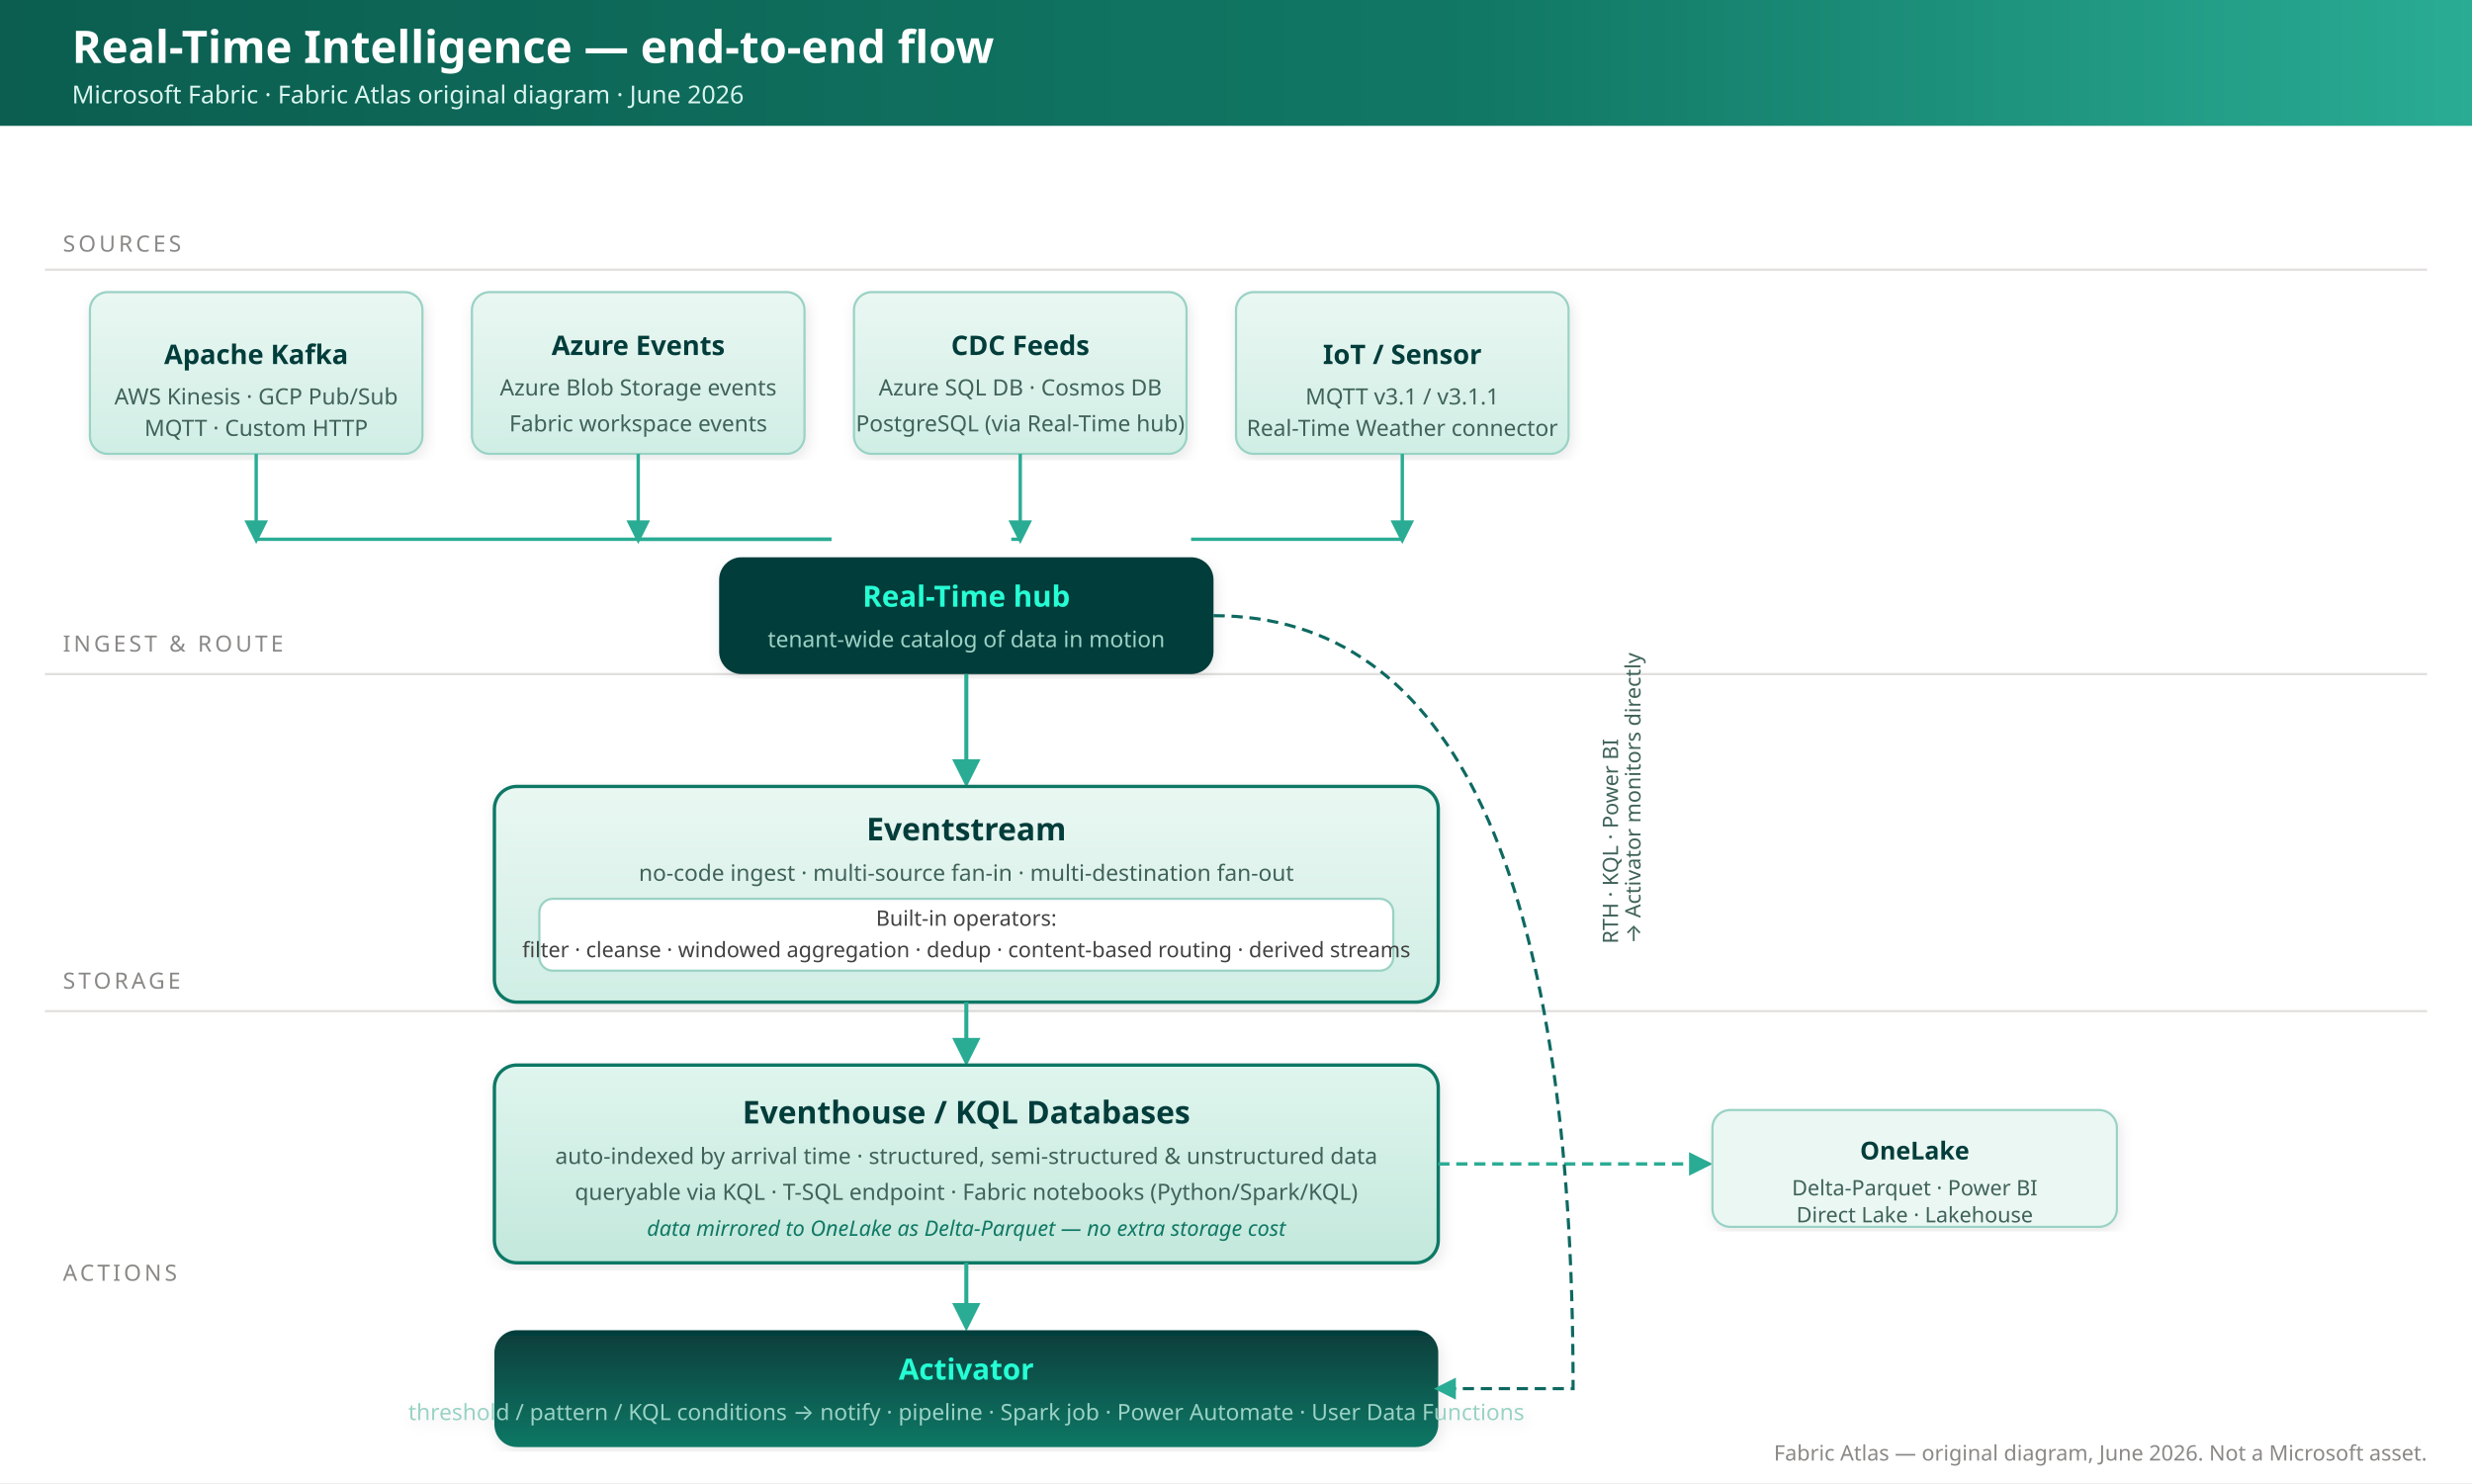
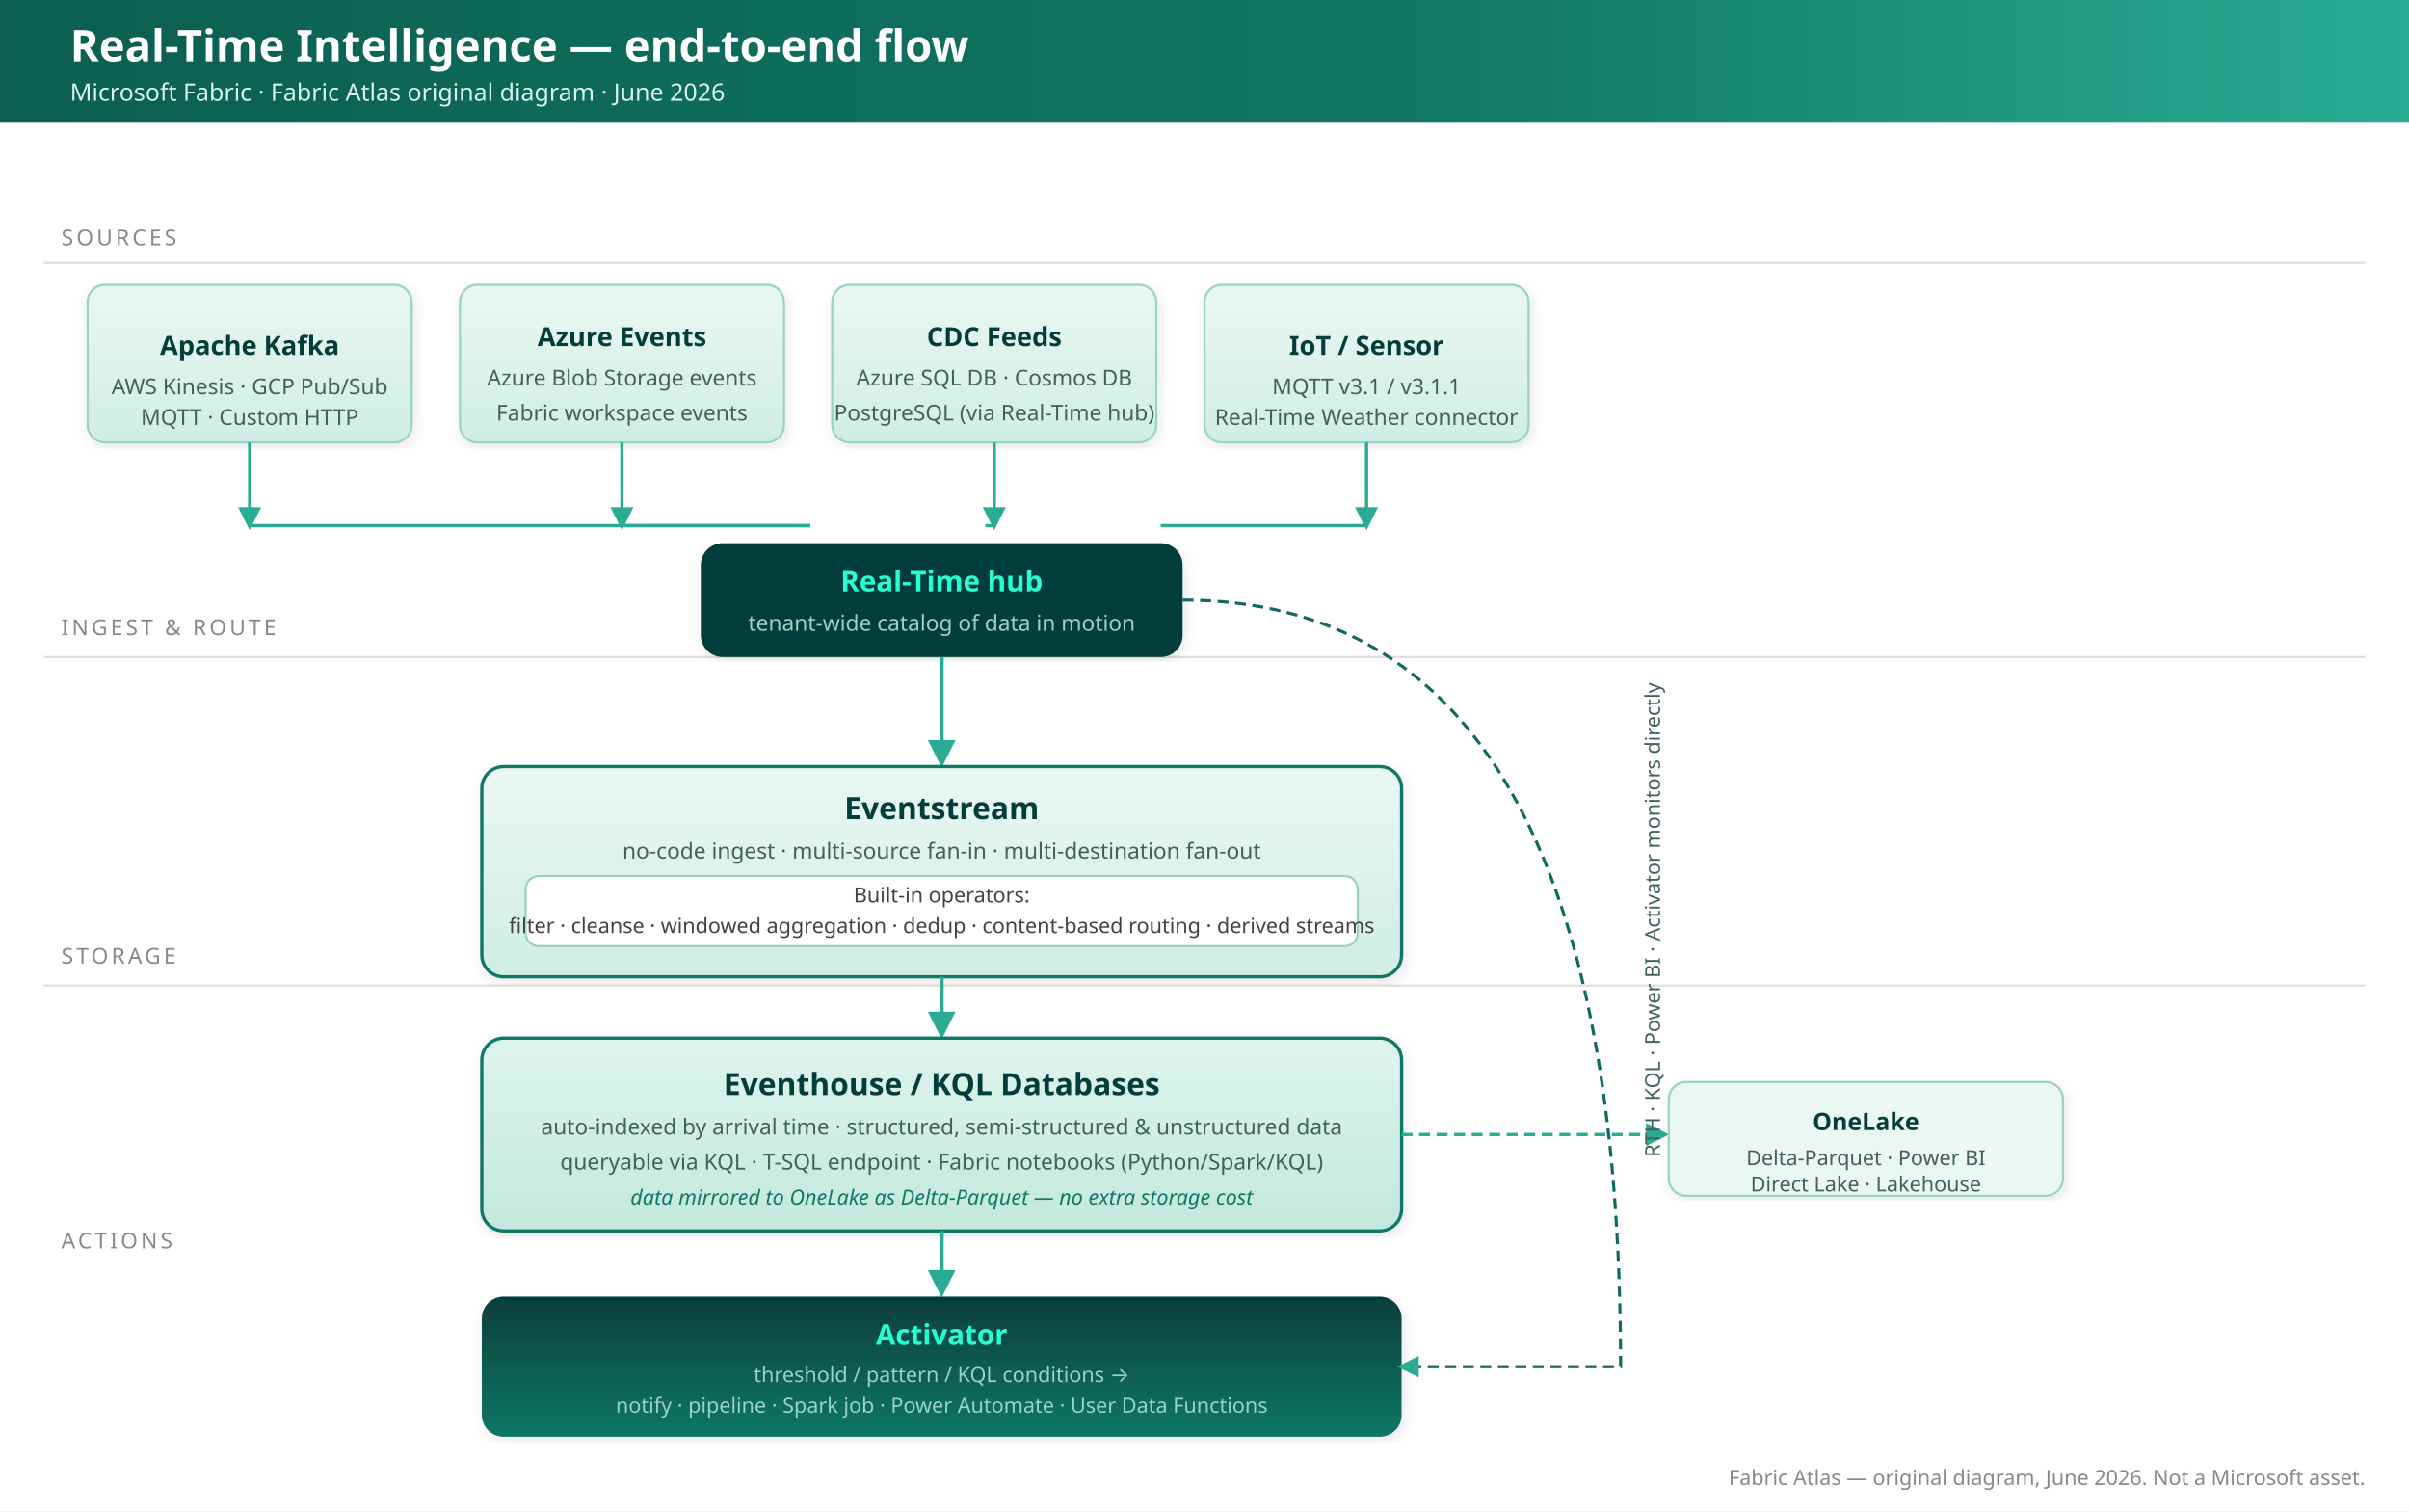
- <svg xmlns="http://www.w3.org/2000/svg" viewBox="0 0 1100 660" font-family="Segoe UI, -apple-system, sans-serif">
+ <svg xmlns="http://www.w3.org/2000/svg" viewBox="0 0 1100 690" font-family="Segoe UI, -apple-system, sans-serif">
  <defs>
    <linearGradient id="hdr" x1="0" y1="0" x2="1" y2="0">
      <stop offset="0" stop-color="#0B5E50" />
      <stop offset="0.6" stop-color="#117865" />
      <stop offset="1" stop-color="#2AAC94" />
    </linearGradient>
    <linearGradient id="eventBg" x1="0" y1="0" x2="0" y2="1">
      <stop offset="0" stop-color="#EAF7F2" />
      <stop offset="1" stop-color="#D0EEE5" />
    </linearGradient>
    <linearGradient id="ehBg" x1="0" y1="0" x2="0" y2="1">
      <stop offset="0" stop-color="#DFF5EE" />
      <stop offset="1" stop-color="#C3E8DC" />
    </linearGradient>
    <linearGradient id="actBg" x1="0" y1="0" x2="0" y2="1">
      <stop offset="0" stop-color="#063D3B" />
      <stop offset="1" stop-color="#117865" />
    </linearGradient>
    <marker id="arr" viewBox="0 0 10 10" refX="8" refY="5" markerWidth="7" markerHeight="7" orient="auto-start-reverse">
      <path d="M0 0 L10 5 L0 10 z" fill="#2AAC94" />
    </marker>
    <marker id="arrDark" viewBox="0 0 10 10" refX="8" refY="5" markerWidth="7" markerHeight="7" orient="auto-start-reverse">
      <path d="M0 0 L10 5 L0 10 z" fill="#063D3B" />
    </marker>
    <filter id="shadow" x="-4%" y="-4%" width="108%" height="108%">
      <feDropShadow dx="1" dy="2" stdDeviation="3" flood-color="#00000018" />
    </filter>
  </defs>
-   <rect width="1100" height="660" fill="#FFFFFF" />
+   <rect width="1100" height="690" fill="#FFFFFF" />
  <rect x="0" y="0" width="1100" height="56" fill="url(#hdr)" />
  <text x="32" y="28" font-size="20" font-weight="650" fill="#FFFFFF">Real-Time Intelligence — end-to-end flow</text>
  <text x="32" y="46" font-size="11" fill="#D9F5EE">Microsoft Fabric · Fabric Atlas original diagram · June 2026</text>
  <text x="28" y="112" font-size="10" letter-spacing="1.4" fill="#8A8886">SOURCES</text>
  <text x="28" y="290" font-size="10" letter-spacing="1.4" fill="#8A8886">INGEST &amp; ROUTE</text>
  <text x="28" y="440" font-size="10" letter-spacing="1.4" fill="#8A8886">STORAGE</text>
  <text x="28" y="570" font-size="10" letter-spacing="1.4" fill="#8A8886">ACTIONS</text>
  <line x1="20" y1="120" x2="1080" y2="120" stroke="#E1DFDD" stroke-width="1" />
  <line x1="20" y1="300" x2="1080" y2="300" stroke="#E1DFDD" stroke-width="1" />
  <line x1="20" y1="450" x2="1080" y2="450" stroke="#E1DFDD" stroke-width="1" />
  <g filter="url(#shadow)">
    <rect x="40" y="130" width="148" height="72" rx="8" fill="url(#eventBg)" stroke="#9AD2C5" />
    <text x="114" y="162" text-anchor="middle" font-size="12" font-weight="600" fill="#063D3B">Apache Kafka</text>
    <text x="114" y="180" text-anchor="middle" font-size="10" fill="#3F6259">AWS Kinesis · GCP Pub/Sub</text>
    <text x="114" y="194" text-anchor="middle" font-size="10" fill="#3F6259">MQTT · Custom HTTP</text>
  </g>
  <g filter="url(#shadow)">
    <rect x="210" y="130" width="148" height="72" rx="8" fill="url(#eventBg)" stroke="#9AD2C5" />
    <text x="284" y="158" text-anchor="middle" font-size="12" font-weight="600" fill="#063D3B">Azure Events</text>
    <text x="284" y="176" text-anchor="middle" font-size="10" fill="#3F6259">Azure Blob Storage events</text>
    <text x="284" y="192" text-anchor="middle" font-size="10" fill="#3F6259">Fabric workspace events</text>
  </g>
  <g filter="url(#shadow)">
    <rect x="380" y="130" width="148" height="72" rx="8" fill="url(#eventBg)" stroke="#9AD2C5" />
    <text x="454" y="158" text-anchor="middle" font-size="12" font-weight="600" fill="#063D3B">CDC Feeds</text>
    <text x="454" y="176" text-anchor="middle" font-size="10" fill="#3F6259">Azure SQL DB · Cosmos DB</text>
    <text x="454" y="192" text-anchor="middle" font-size="10" fill="#3F6259">PostgreSQL (via Real-Time hub)</text>
  </g>
  <g filter="url(#shadow)">
    <rect x="550" y="130" width="148" height="72" rx="8" fill="url(#eventBg)" stroke="#9AD2C5" />
    <text x="624" y="162" text-anchor="middle" font-size="12" font-weight="600" fill="#063D3B">IoT / Sensor</text>
    <text x="624" y="180" text-anchor="middle" font-size="10" fill="#3F6259">MQTT v3.1 / v3.1.1</text>
    <text x="624" y="194" text-anchor="middle" font-size="10" fill="#3F6259">Real-Time Weather connector</text>
  </g>
  <g stroke="#2AAC94" stroke-width="1.5" fill="none">
    <line x1="114" y1="202" x2="114" y2="240" marker-end="url(#arr)" />
    <line x1="284" y1="202" x2="284" y2="240" marker-end="url(#arr)" />
    <line x1="454" y1="202" x2="454" y2="240" marker-end="url(#arr)" />
    <line x1="624" y1="202" x2="624" y2="240" marker-end="url(#arr)" />
    <line x1="114" y1="240" x2="370" y2="240" />
    <line x1="284" y1="240" x2="370" y2="240" />
    <line x1="454" y1="240" x2="450" y2="240" />
    <line x1="624" y1="240" x2="530" y2="240" />
  </g>
  <g filter="url(#shadow)">
    <rect x="320" y="248" width="220" height="52" rx="10" fill="#063D3B" />
    <text x="430" y="270" text-anchor="middle" font-size="13" font-weight="650" fill="#25FFD4">Real-Time hub</text>
    <text x="430" y="288" text-anchor="middle" font-size="10" fill="#9AD2C5">tenant-wide catalog of data in motion</text>
  </g>
  <line x1="430" y1="300" x2="430" y2="348" stroke="#2AAC94" stroke-width="1.8" marker-end="url(#arr)" />
  <g filter="url(#shadow)">
    <rect x="220" y="350" width="420" height="96" rx="10" fill="url(#eventBg)" stroke="#117865" stroke-width="1.5" />
    <text x="430" y="374" text-anchor="middle" font-size="14" font-weight="650" fill="#063D3B">Eventstream</text>
    <text x="430" y="392" text-anchor="middle" font-size="10" fill="#3F6259">no-code ingest · multi-source fan-in · multi-destination fan-out</text>
    <rect x="240" y="400" width="380" height="32" rx="6" fill="#FFFFFF" stroke="#9AD2C5" />
    <text x="430" y="412" text-anchor="middle" font-size="9.5" fill="#424242">Built-in operators:</text>
    <text x="430" y="426" text-anchor="middle" font-size="9.5" fill="#424242">filter · cleanse · windowed aggregation · dedup · content-based routing · derived streams</text>
  </g>
  <line x1="430" y1="446" x2="430" y2="472" stroke="#2AAC94" stroke-width="1.8" marker-end="url(#arr)" />
  <g filter="url(#shadow)">
    <rect x="220" y="474" width="420" height="88" rx="10" fill="url(#ehBg)" stroke="#117865" stroke-width="1.5" />
    <text x="430" y="500" text-anchor="middle" font-size="14" font-weight="650" fill="#063D3B">Eventhouse / KQL Databases</text>
    <text x="430" y="518" text-anchor="middle" font-size="10" fill="#3F6259">auto-indexed by arrival time · structured, semi-structured &amp; unstructured data</text>
    <text x="430" y="534" text-anchor="middle" font-size="10" fill="#3F6259">queryable via KQL · T-SQL endpoint · Fabric notebooks (Python/Spark/KQL)</text>
    <text x="430" y="550" text-anchor="middle" font-size="9.5" fill="#117865" font-style="italic">data mirrored to OneLake as Delta-Parquet — no extra storage cost</text>
  </g>
  <line x1="640" y1="518" x2="760" y2="518" stroke="#2AAC94" stroke-width="1.5" stroke-dasharray="5 3" marker-end="url(#arr)" />
  <g filter="url(#shadow)">
    <rect x="762" y="494" width="180" height="52" rx="8" fill="#EAF7F2" stroke="#9AD2C5" />
    <text x="852" y="516" text-anchor="middle" font-size="11" font-weight="600" fill="#063D3B">OneLake</text>
    <text x="852" y="532" text-anchor="middle" font-size="9.5" fill="#3F6259">Delta-Parquet · Power BI</text>
    <text x="852" y="544" text-anchor="middle" font-size="9.5" fill="#3F6259">Direct Lake · Lakehouse</text>
  </g>
  <line x1="430" y1="562" x2="430" y2="590" stroke="#2AAC94" stroke-width="1.8" marker-end="url(#arr)" />
  <g filter="url(#shadow)">
-     <rect x="220" y="592" width="420" height="52" rx="10" fill="url(#actBg)" />
+     <rect x="220" y="592" width="420" height="64" rx="10" fill="url(#actBg)" />
    <text x="430" y="614" text-anchor="middle" font-size="13" font-weight="650" fill="#25FFD4">Activator</text>
-     <text x="430" y="632" text-anchor="middle" font-size="10" fill="#9AD2C5">threshold / pattern / KQL conditions → notify · pipeline · Spark job · Power Automate · User Data Functions</text>
+     <text x="430" y="631" text-anchor="middle" font-size="9.5" fill="#9AD2C5">threshold / pattern / KQL conditions →</text>
+     <text x="430" y="645" text-anchor="middle" font-size="9.5" fill="#9AD2C5">notify · pipeline · Spark job · Power Automate · User Data Functions</text>
  </g>
-   <path d="M540 274 Q700 274 700 618 L640 618" fill="none" stroke="#0E6961" stroke-width="1.4" stroke-dasharray="5 3" marker-end="url(#arr)" />
-   <text x="720" y="420" font-size="9.5" fill="#3F6259" transform="rotate(-90,720,420)">RTH · KQL · Power BI</text>
-   <text x="730" y="420" font-size="9.5" fill="#3F6259" transform="rotate(-90,730,420)">→ Activator monitors directly</text>
-   <text x="1080" y="650" text-anchor="end" font-size="9.5" fill="#8A8886">Fabric Atlas — original diagram, June 2026. Not a Microsoft asset.</text>
+   <path d="M540 274 Q740 274 740 624 L640 624" fill="none" stroke="#0E6961" stroke-width="1.4" stroke-dasharray="5 3" marker-end="url(#arr)" />
+   <text x="758" y="420" font-size="9.5" fill="#3F6259" text-anchor="middle" transform="rotate(-90,758,420)">RTH · KQL · Power BI · Activator monitors directly</text>
+   <text x="1080" y="678" text-anchor="end" font-size="9.5" fill="#8A8886">Fabric Atlas — original diagram, June 2026. Not a Microsoft asset.</text>
</svg>
